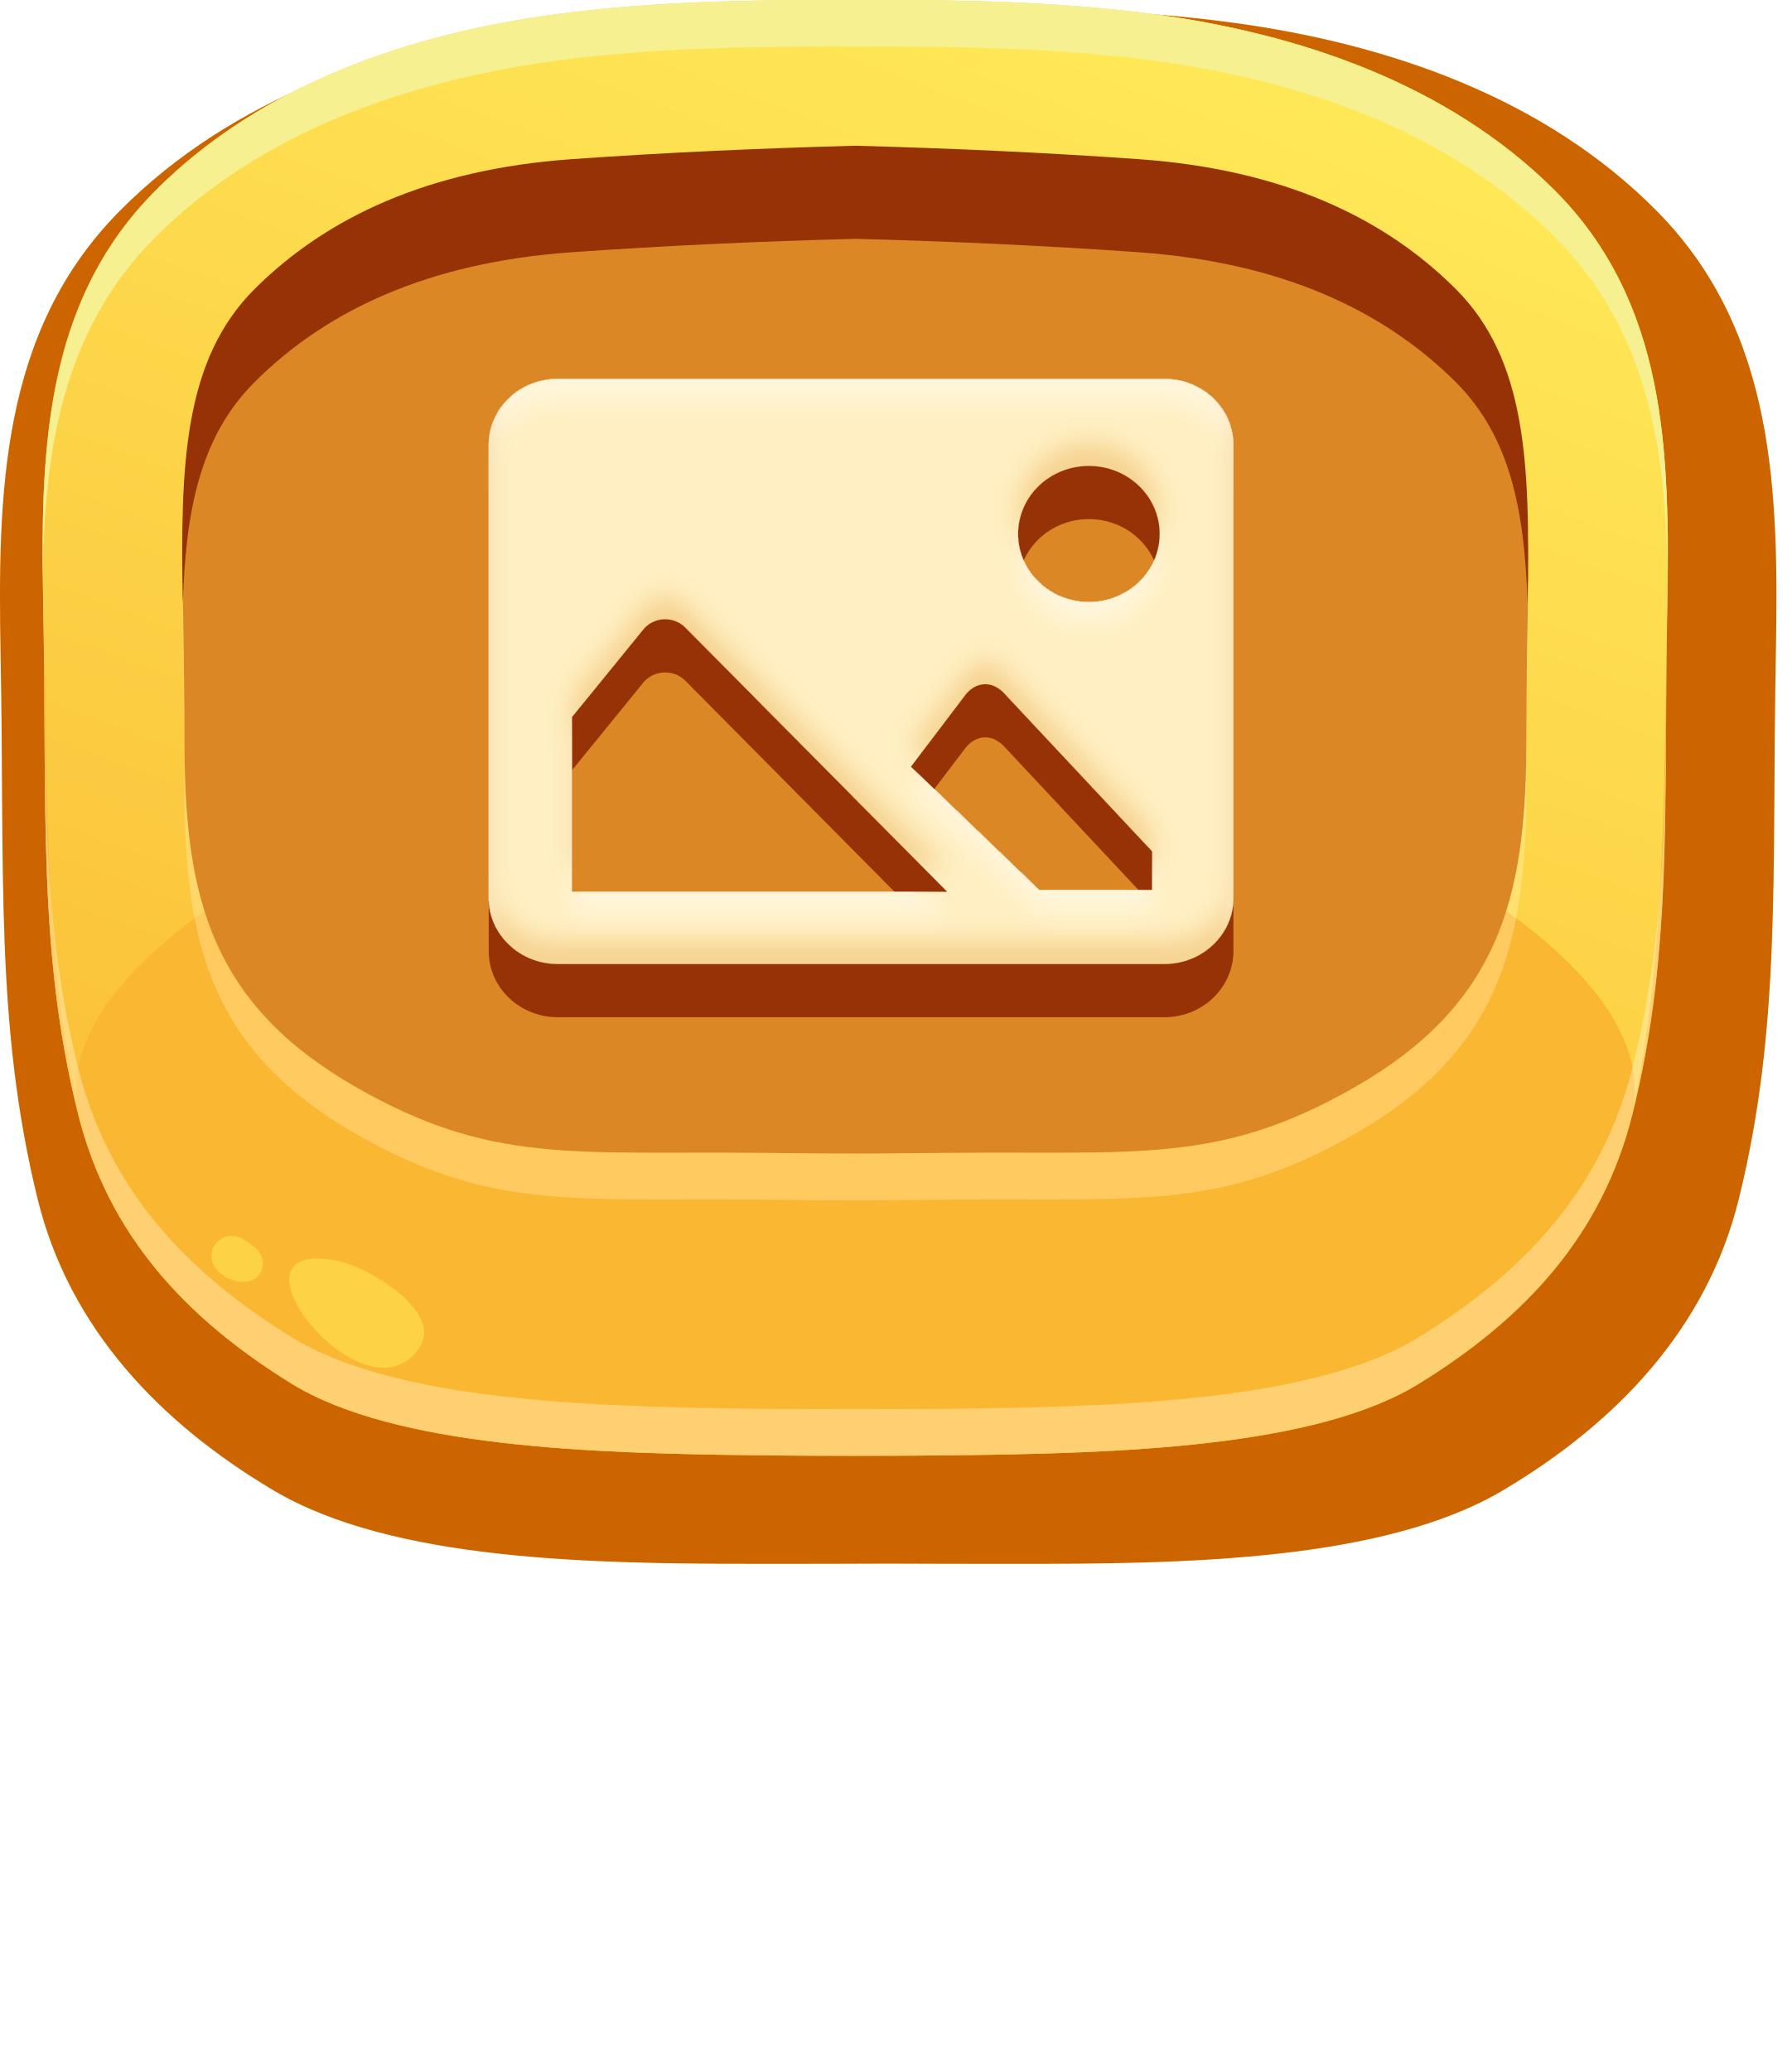
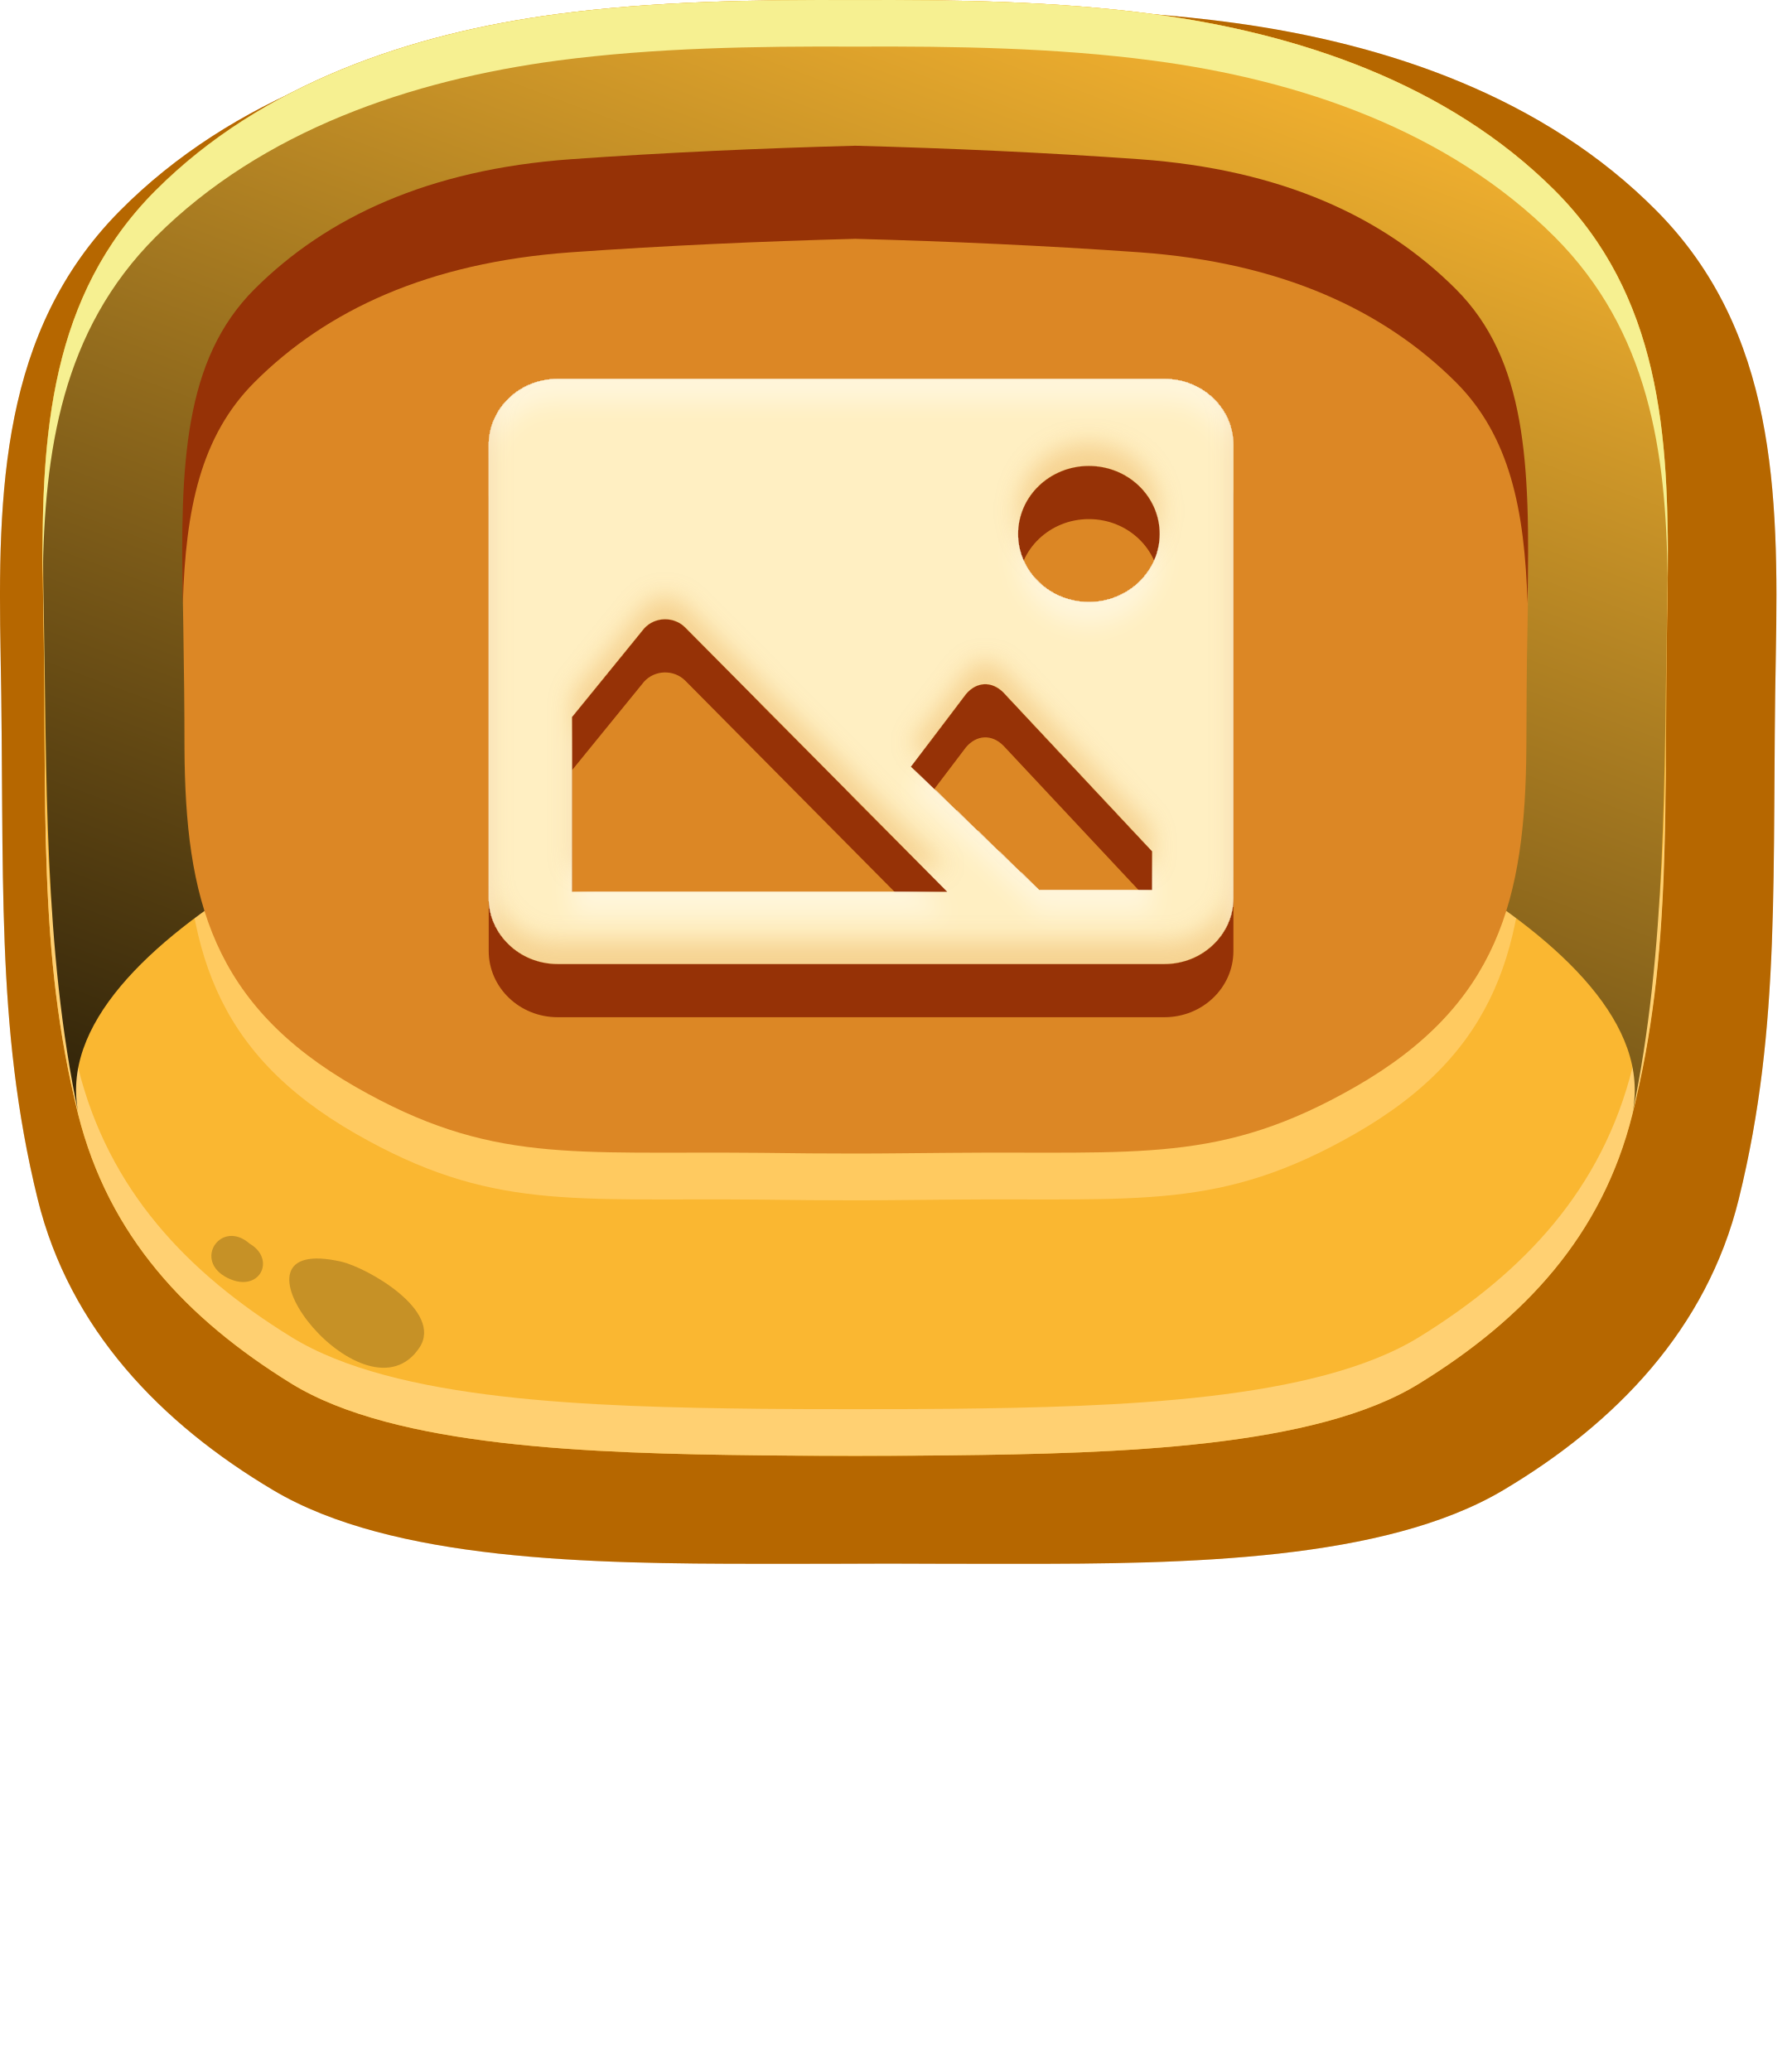
<svg xmlns="http://www.w3.org/2000/svg" width="77" height="89" viewBox="0 0 77 89" fill="none">
  <path d="M5.137 9.073C9.977 4.183 16.727 1.873 23.377 0.973C28.167 0.323 33.217 0.303 38.167 0.343C43.117 0.303 48.167 0.323 52.957 0.973C59.607 1.873 66.357 4.173 71.197 9.073C76.307 14.243 76.437 21.153 76.307 28.183C76.127 37.453 76.567 44.033 74.717 51.523C73.347 57.103 69.437 61.163 64.587 64.043C59.467 67.083 50.917 67.213 43.727 67.203C41.697 67.203 39.857 67.203 38.167 67.193C36.477 67.203 34.647 67.203 32.607 67.203C25.417 67.203 16.857 67.083 11.747 64.043C6.897 61.163 2.987 57.103 1.617 51.523C-0.223 44.033 0.207 37.443 0.027 28.183C-0.103 21.143 0.027 14.243 5.137 9.073Z" fill="url(#paint0_linear_90_9687)" />
-   <g style="mix-blend-mode:hard-light" opacity="0.3">
-     <path d="M5.137 9.073C9.977 4.183 16.727 1.873 23.377 0.973C28.167 0.323 33.217 0.303 38.167 0.343C43.117 0.303 48.167 0.323 52.957 0.973C59.607 1.873 66.357 4.173 71.197 9.073C76.307 14.243 76.437 21.153 76.307 28.183C76.127 37.453 76.567 44.033 74.717 51.523C73.347 57.103 69.437 61.163 64.587 64.043C59.467 67.083 50.917 67.213 43.727 67.203C41.697 67.203 34.647 67.203 32.607 67.203C25.417 67.203 16.857 67.083 11.747 64.043C6.897 61.163 2.987 57.103 1.617 51.523C-0.223 44.033 0.207 37.443 0.027 28.183C-0.103 21.143 0.027 14.243 5.137 9.073Z" fill="url(#paint1_radial_90_9687)" style="mix-blend-mode:screen" />
+   <g opacity="0.3">
+     <path d="M5.137 9.073C9.977 4.183 16.727 1.873 23.377 0.973C28.167 0.323 33.217 0.303 38.167 0.343C43.117 0.303 48.167 0.323 52.957 0.973C59.607 1.873 66.357 4.173 71.197 9.073C76.307 14.243 76.437 21.153 76.307 28.183C76.127 37.453 76.567 44.033 74.717 51.523C73.347 57.103 69.437 61.163 64.587 64.043C59.467 67.083 50.917 67.213 43.727 67.203C41.697 67.203 34.647 67.203 32.607 67.203C25.417 67.203 16.857 67.083 11.747 64.043C6.897 61.163 2.987 57.103 1.617 51.523C-0.223 44.033 0.207 37.443 0.027 28.183C-0.103 21.143 0.027 14.243 5.137 9.073Z" fill="url(#paint1_radial_90_9687)" />
  </g>
  <path d="M6.697 8.173C11.277 3.593 17.667 1.433 23.957 0.603C28.097 0.053 32.447 -0.017 36.747 0.003C41.037 -0.017 45.387 0.053 49.537 0.603C55.827 1.443 62.217 3.603 66.797 8.173C71.637 13.013 71.757 19.473 71.637 26.053C71.467 34.723 71.887 40.883 70.137 47.883C68.837 53.103 65.497 56.673 60.967 59.463C56.517 62.213 48.087 62.463 40.797 62.543C39.347 62.563 38.007 62.573 36.747 62.573C35.487 62.573 34.147 62.563 32.697 62.543C25.407 62.463 16.987 62.203 12.527 59.463C7.997 56.663 4.667 53.103 3.357 47.883C1.607 40.873 2.027 34.713 1.857 26.053C1.727 19.473 1.857 13.013 6.697 8.173Z" fill="url(#paint2_linear_90_9687)" />
  <path d="M1.857 24.053C2.027 32.723 1.607 38.883 3.357 45.883C4.657 51.103 7.997 54.673 12.527 57.463C16.977 60.213 25.407 60.463 32.697 60.543C34.148 60.563 39.347 60.563 40.807 60.543C48.097 60.463 56.517 60.203 60.977 57.463C65.507 54.663 68.838 51.103 70.147 45.883C71.897 38.873 71.478 32.713 71.647 24.053C71.647 23.643 71.657 23.233 71.668 22.823C71.677 23.893 71.668 24.973 71.647 26.053C71.478 34.723 71.897 40.883 70.147 47.883C68.847 53.103 65.507 56.673 60.977 59.463C56.528 62.213 48.097 62.463 40.807 62.543C39.358 62.563 34.157 62.563 32.697 62.543C25.407 62.463 16.988 62.203 12.527 59.463C7.997 56.663 4.667 53.103 3.357 47.883C1.607 40.873 2.027 34.713 1.857 26.053C1.837 24.973 1.827 23.893 1.837 22.823C1.837 23.233 1.847 23.643 1.857 24.053Z" fill="url(#paint3_radial_90_9687)" />
  <path d="M36.748 9.263C40.828 9.373 44.898 9.553 48.968 9.843C55.087 10.283 59.468 12.333 62.557 15.423C65.597 18.463 65.757 22.943 65.638 28.943C65.597 30.773 65.597 32.493 65.588 34.133C65.547 40.643 64.388 45.193 58.227 48.723C52.428 52.043 48.977 51.473 40.807 51.553C39.358 51.563 38.017 51.583 36.758 51.583C35.498 51.583 34.157 51.573 32.708 51.553C24.538 51.473 21.087 52.043 15.287 48.723C9.127 45.193 7.957 40.643 7.927 34.133C7.927 32.493 7.907 30.773 7.877 28.943C7.757 22.943 7.917 18.463 10.957 15.423C14.047 12.343 18.427 10.283 24.547 9.843C28.617 9.553 32.688 9.373 36.767 9.263H36.748Z" fill="#FFCA60" />
-   <path style="mix-blend-mode:screen" d="M6.697 8.173C11.277 3.593 17.667 1.433 23.957 0.603C28.097 0.053 32.447 -0.017 36.747 0.003C41.037 -0.017 45.387 0.053 49.537 0.603C55.827 1.443 62.217 3.603 66.797 8.173C71.637 13.013 71.757 19.473 71.637 26.053C71.497 33.263 71.637 40.793 70.137 47.883C71.767 40.223 54.677 33.543 49.627 31.613C45.457 30.023 41.137 28.783 36.757 27.883C32.367 28.783 28.057 30.023 23.887 31.613C18.837 33.543 1.747 40.223 3.377 47.883C1.867 40.793 2.017 33.253 1.877 26.053C1.747 19.473 1.877 13.013 6.717 8.173H6.697Z" fill="url(#paint4_linear_90_9687)" />
+   <path d="M6.697 8.173C11.277 3.593 17.667 1.433 23.957 0.603C28.097 0.053 32.447 -0.017 36.747 0.003C41.037 -0.017 45.387 0.053 49.537 0.603C55.827 1.443 62.217 3.603 66.797 8.173C71.637 13.013 71.757 19.473 71.637 26.053C71.497 33.263 71.637 40.793 70.137 47.883C71.767 40.223 54.677 33.543 49.627 31.613C45.457 30.023 41.137 28.783 36.757 27.883C32.367 28.783 28.057 30.023 23.887 31.613C18.837 33.543 1.747 40.223 3.377 47.883C1.867 40.793 2.017 33.253 1.877 26.053C1.747 19.473 1.877 13.013 6.717 8.173H6.697Z" fill="url(#paint4_linear_90_9687)" />
  <path d="M10.938 13.413C14.027 10.333 18.407 8.273 24.527 7.833C28.598 7.543 32.667 7.363 36.748 7.253C40.828 7.363 44.898 7.543 48.968 7.833C55.087 8.273 59.468 10.323 62.557 13.413C65.597 16.453 65.757 20.933 65.638 26.933C65.597 28.763 65.597 30.483 65.588 32.123C65.547 38.633 64.388 43.183 58.227 46.713C52.428 50.033 48.977 49.463 40.807 49.543C39.358 49.553 38.017 49.573 36.758 49.573C35.498 49.573 34.157 49.563 32.708 49.543C24.538 49.463 21.087 50.033 15.287 46.713C9.127 43.183 7.957 38.633 7.927 32.123C7.927 30.483 7.907 28.763 7.877 26.933C7.757 20.933 7.917 16.453 10.957 13.413H10.938Z" fill="url(#paint5_linear_90_9687)" />
  <path d="M50.038 18.572H23.962C22.326 18.572 21 19.846 21 21.418V40.868C21 42.441 22.326 43.714 23.962 43.714H50.038C51.675 43.714 53 42.441 53 40.868V21.418C53 19.846 51.675 18.572 50.038 18.572ZM24.579 40.61V33.1L27.677 29.293C28.136 28.787 28.946 28.763 29.436 29.241L40.703 40.61H24.579ZM49.505 40.532H44.652L39.141 35.235L41.506 32.116C41.963 31.573 42.621 31.542 43.12 32.048L49.507 38.872V40.532H49.505ZM46.79 28.159C45.108 28.159 43.747 26.85 43.747 25.233C43.747 23.617 45.108 22.308 46.79 22.308C48.472 22.308 49.834 23.617 49.834 25.233C49.834 26.85 48.472 28.159 46.79 28.159Z" fill="#963206" />
  <g filter="url(#filter0_ii_90_9687)">
    <path d="M50.038 16.286H23.962C22.326 16.286 21 17.56 21 19.132V38.582C21 40.155 22.326 41.428 23.962 41.428H50.038C51.675 41.428 53 40.155 53 38.582V19.132C53 17.56 51.675 16.286 50.038 16.286ZM24.579 38.324V30.814L27.677 27.007C28.136 26.501 28.946 26.477 29.436 26.955L40.703 38.324H24.579ZM49.505 38.246H44.652L39.141 32.949L41.506 29.83C41.963 29.287 42.621 29.256 43.12 29.762L49.507 36.586V38.246H49.505ZM46.79 25.873C45.108 25.873 43.747 24.564 43.747 22.948C43.747 21.331 45.108 20.022 46.79 20.022C48.472 20.022 49.834 21.331 49.834 22.948C49.834 24.564 48.472 25.873 46.79 25.873Z" fill="#FFEFC2" />
  </g>
  <path d="M36.748 6.263C40.828 6.373 44.898 6.553 48.968 6.843C55.087 7.283 59.468 9.333 62.557 12.423C65.597 15.463 65.757 19.933 65.638 25.923C65.517 21.903 64.877 18.743 62.557 16.423C59.468 13.343 55.087 11.283 48.968 10.843C44.898 10.553 40.828 10.373 36.748 10.263C32.667 10.373 28.598 10.553 24.527 10.843C18.407 11.283 14.027 13.333 10.938 16.423C8.617 18.743 7.977 21.893 7.857 25.923C7.737 19.933 7.897 15.463 10.938 12.423C14.027 9.343 18.407 7.283 24.527 6.843C28.598 6.553 32.667 6.373 36.748 6.263Z" fill="#963206" />
  <path d="M36.748 0.003C41.038 -0.017 45.388 0.053 49.538 0.603C55.828 1.443 62.218 3.603 66.797 8.173C71.338 12.713 71.728 18.673 71.657 24.823C71.597 19.393 70.847 14.223 66.797 10.173C62.218 5.593 55.828 3.433 49.538 2.603C45.398 2.053 41.047 1.983 36.748 2.003C32.458 1.983 28.108 2.053 23.957 2.603C17.668 3.443 11.277 5.603 6.697 10.173C2.657 14.213 1.907 19.383 1.837 24.823C1.767 18.673 2.157 12.713 6.697 8.173C11.277 3.593 17.668 1.433 23.957 0.603C28.098 0.053 32.447 -0.017 36.748 0.003Z" fill="#F6F091" />
-   <g style="mix-blend-mode:screen" opacity="0.73">
+   <g opacity="0.73">
    <path d="M10.497 53.333C11.967 53.933 11.237 55.633 9.787 54.923C8.257 54.173 9.517 52.353 10.747 53.463L10.497 53.343V53.333Z" fill="#B28222" />
  </g>
-   <g style="mix-blend-mode:screen" opacity="0.73">
+   <g opacity="0.73">
    <path d="M17.807 58.193C15.277 60.963 9.137 52.943 14.677 54.223C15.787 54.483 19.077 56.343 18.017 57.923C17.947 58.023 17.877 58.113 17.807 58.193Z" fill="#B28222" />
  </g>
  <defs>
    <filter id="filter0_ii_90_9687" x="21" y="15.286" width="32" height="27.143" filterUnits="userSpaceOnUse" color-interpolation-filters="sRGB">
      <feFlood flood-opacity="0" result="BackgroundImageFix" />
      <feBlend mode="normal" in="SourceGraphic" in2="BackgroundImageFix" result="shape" />
      <feColorMatrix in="SourceAlpha" type="matrix" values="0 0 0 0 0 0 0 0 0 0 0 0 0 0 0 0 0 0 127 0" result="hardAlpha" />
      <feOffset dy="-1" />
      <feGaussianBlur stdDeviation="0.5" />
      <feComposite in2="hardAlpha" operator="arithmetic" k2="-1" k3="1" />
      <feColorMatrix type="matrix" values="0 0 0 0 0.859 0 0 0 0 0.498 0 0 0 0 0.004 0 0 0 0.25 0" />
      <feBlend mode="normal" in2="shape" result="effect1_innerShadow_90_9687" />
      <feColorMatrix in="SourceAlpha" type="matrix" values="0 0 0 0 0 0 0 0 0 0 0 0 0 0 0 0 0 0 127 0" result="hardAlpha" />
      <feOffset dy="1" />
      <feGaussianBlur stdDeviation="0.5" />
      <feComposite in2="hardAlpha" operator="arithmetic" k2="-1" k3="1" />
      <feColorMatrix type="matrix" values="0 0 0 0 1 0 0 0 0 1 0 0 0 0 1 0 0 0 0.4 0" />
      <feBlend mode="normal" in2="effect1_innerShadow_90_9687" result="effect2_innerShadow_90_9687" />
    </filter>
    <linearGradient id="paint0_linear_90_9687" x1="38.157" y1="-742.578" x2="38.157" y2="-742.578" gradientUnits="userSpaceOnUse">
      <stop stop-color="#AD5D00" />
      <stop offset="1" stop-color="#FF8900" />
    </linearGradient>
    <radialGradient id="paint1_radial_90_9687" cx="0" cy="0" r="1" gradientUnits="userSpaceOnUse" gradientTransform="translate(37.3346 -742.078) rotate(180) scale(81.12 84.5001)">
      <stop offset="0.87" />
      <stop offset="0.99" stop-color="#6D4900" />
    </radialGradient>
    <linearGradient id="paint2_linear_90_9687" x1="36.747" y1="-742.577" x2="36.747" y2="-742.577" gradientUnits="userSpaceOnUse">
      <stop stop-color="#FAB731" />
      <stop offset="1" stop-color="#FAB731" />
    </linearGradient>
    <radialGradient id="paint3_radial_90_9687" cx="0" cy="0" r="1" gradientUnits="userSpaceOnUse" gradientTransform="translate(-63.0625 -742.076) rotate(180) scale(123.45 123.45)">
      <stop offset="0.21" stop-color="#FFE5B3" />
      <stop offset="1" stop-color="#FFD072" />
    </radialGradient>
    <linearGradient id="paint4_linear_90_9687" x1="21.947" y1="70.603" x2="49.008" y2="-2.627" gradientUnits="userSpaceOnUse">
      <stop />
      <stop offset="1" stop-color="#FAB731" />
    </linearGradient>
    <linearGradient id="paint5_linear_90_9687" x1="36.748" y1="-742.577" x2="36.748" y2="-742.577" gradientUnits="userSpaceOnUse">
      <stop offset="0.01" stop-color="#D87C12" />
      <stop offset="1" stop-color="#DF9138" />
    </linearGradient>
  </defs>
</svg>
